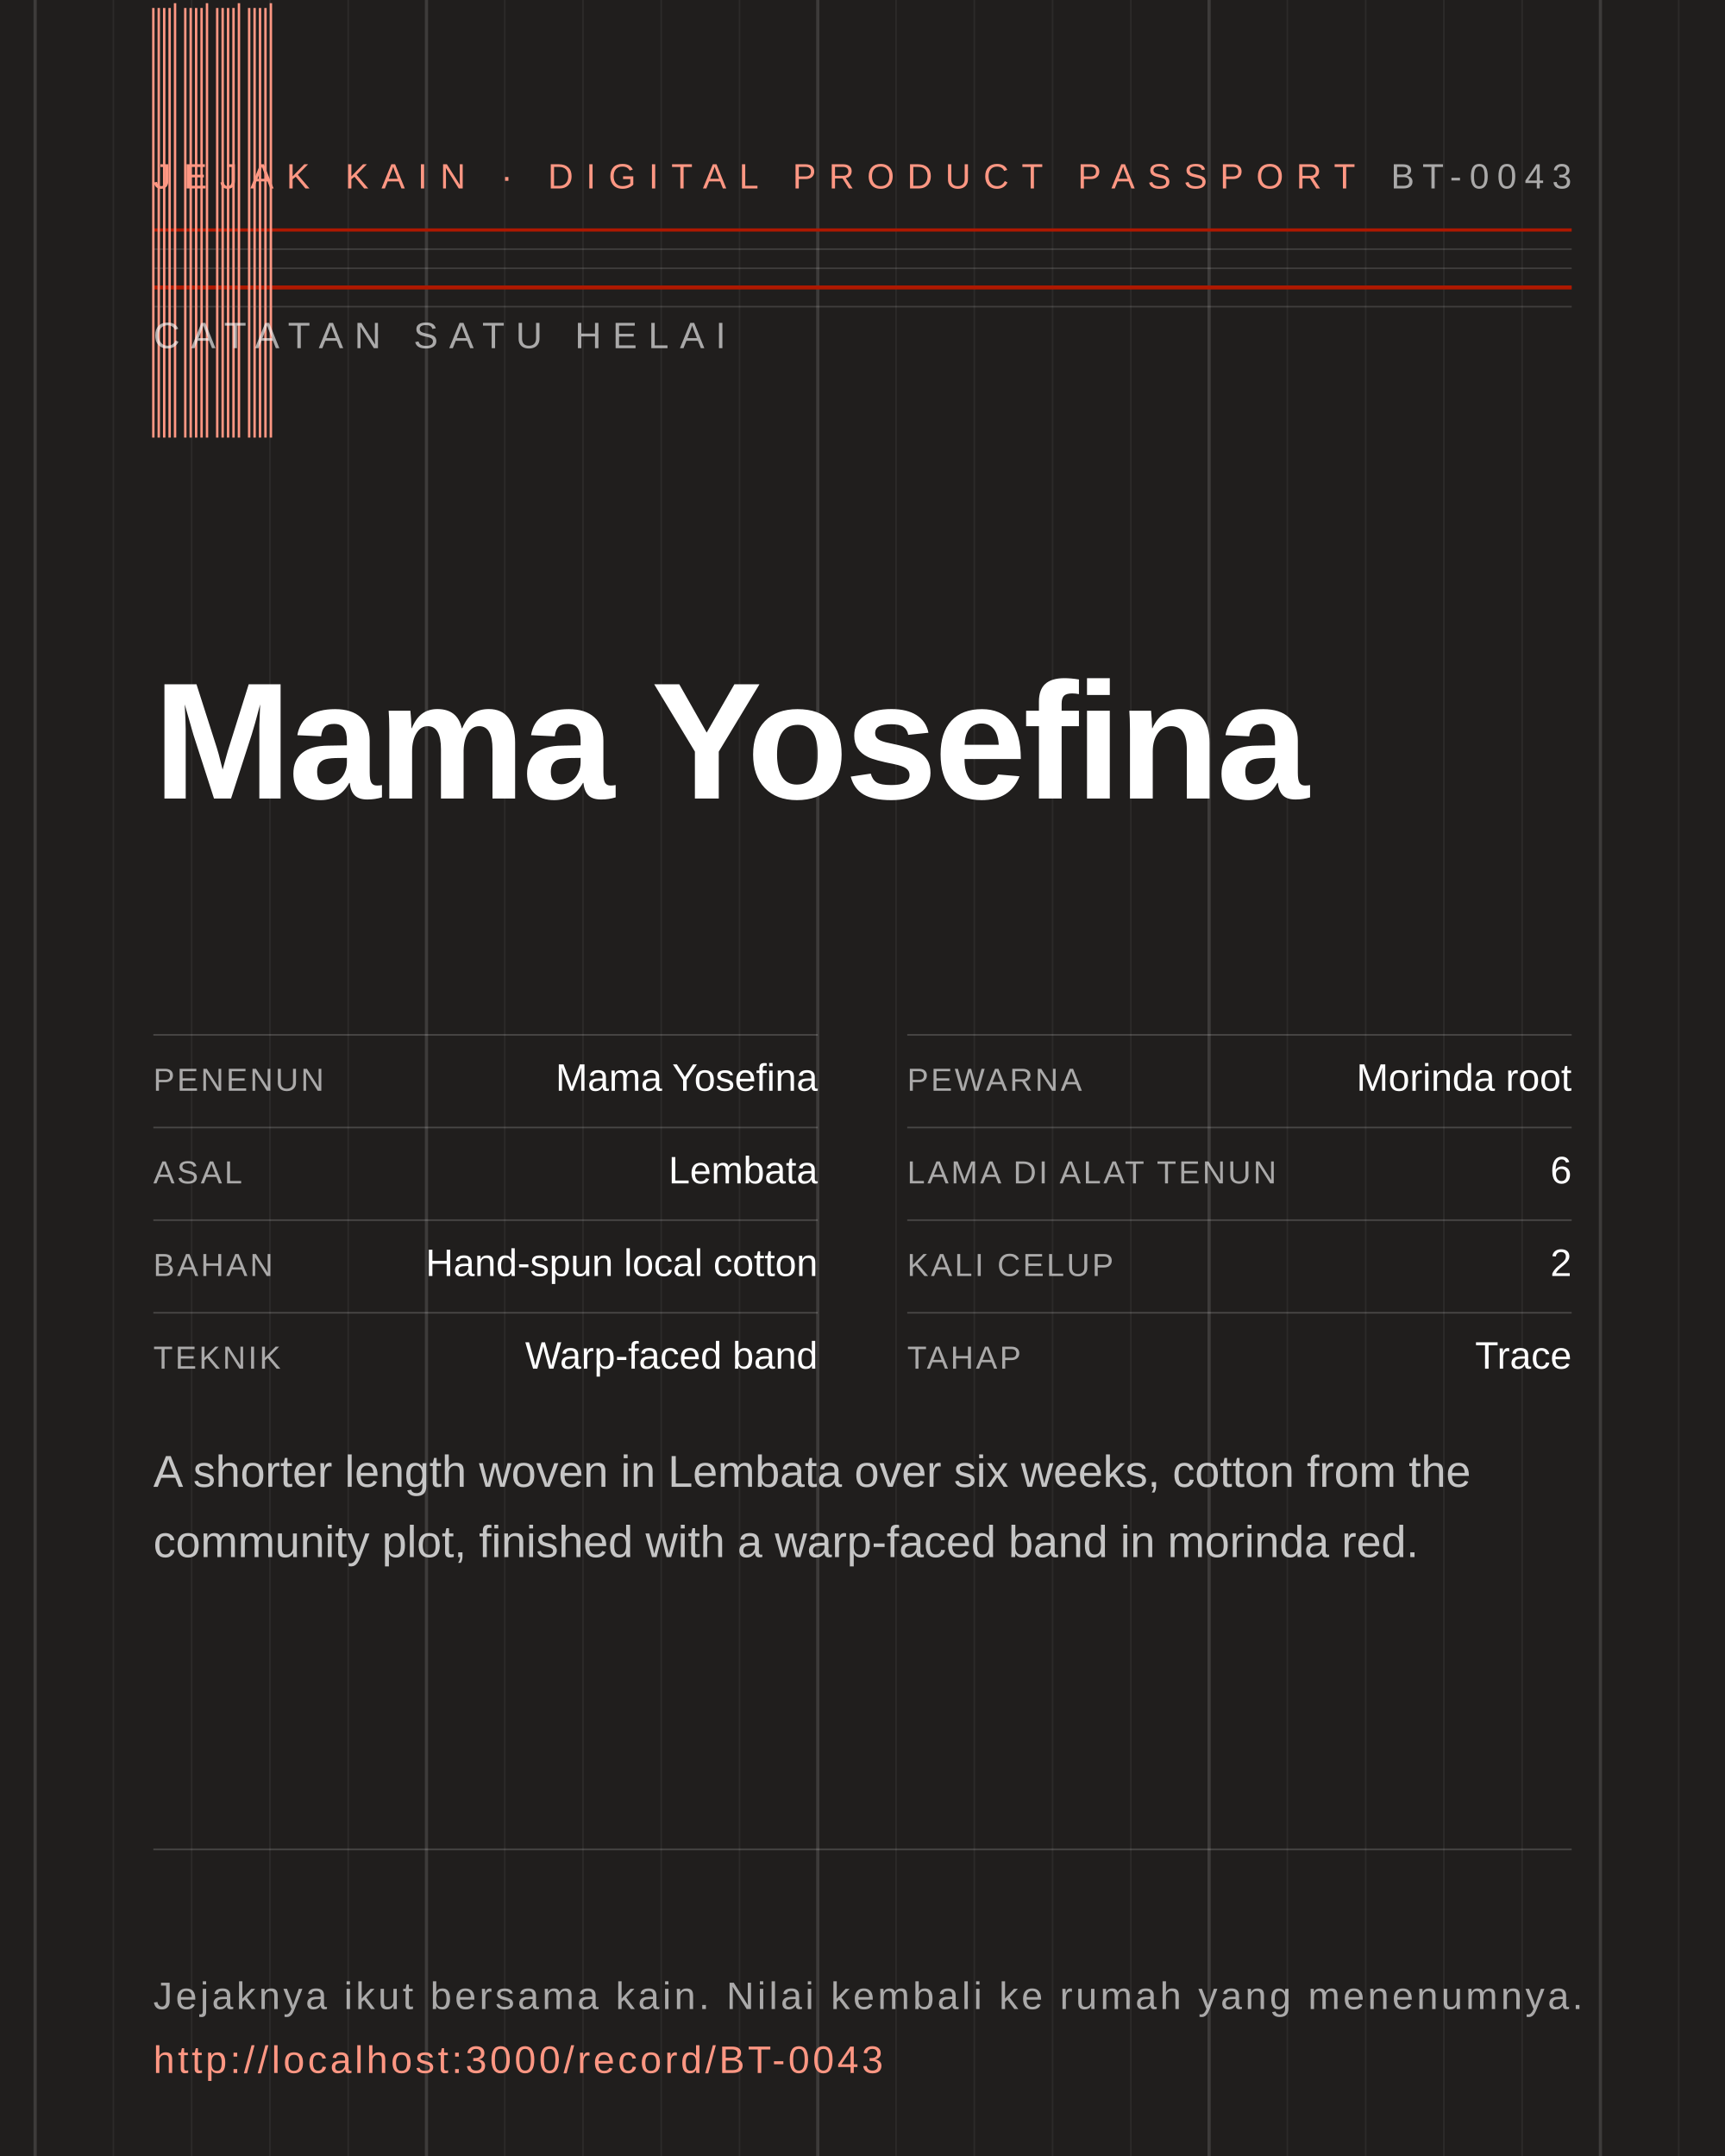
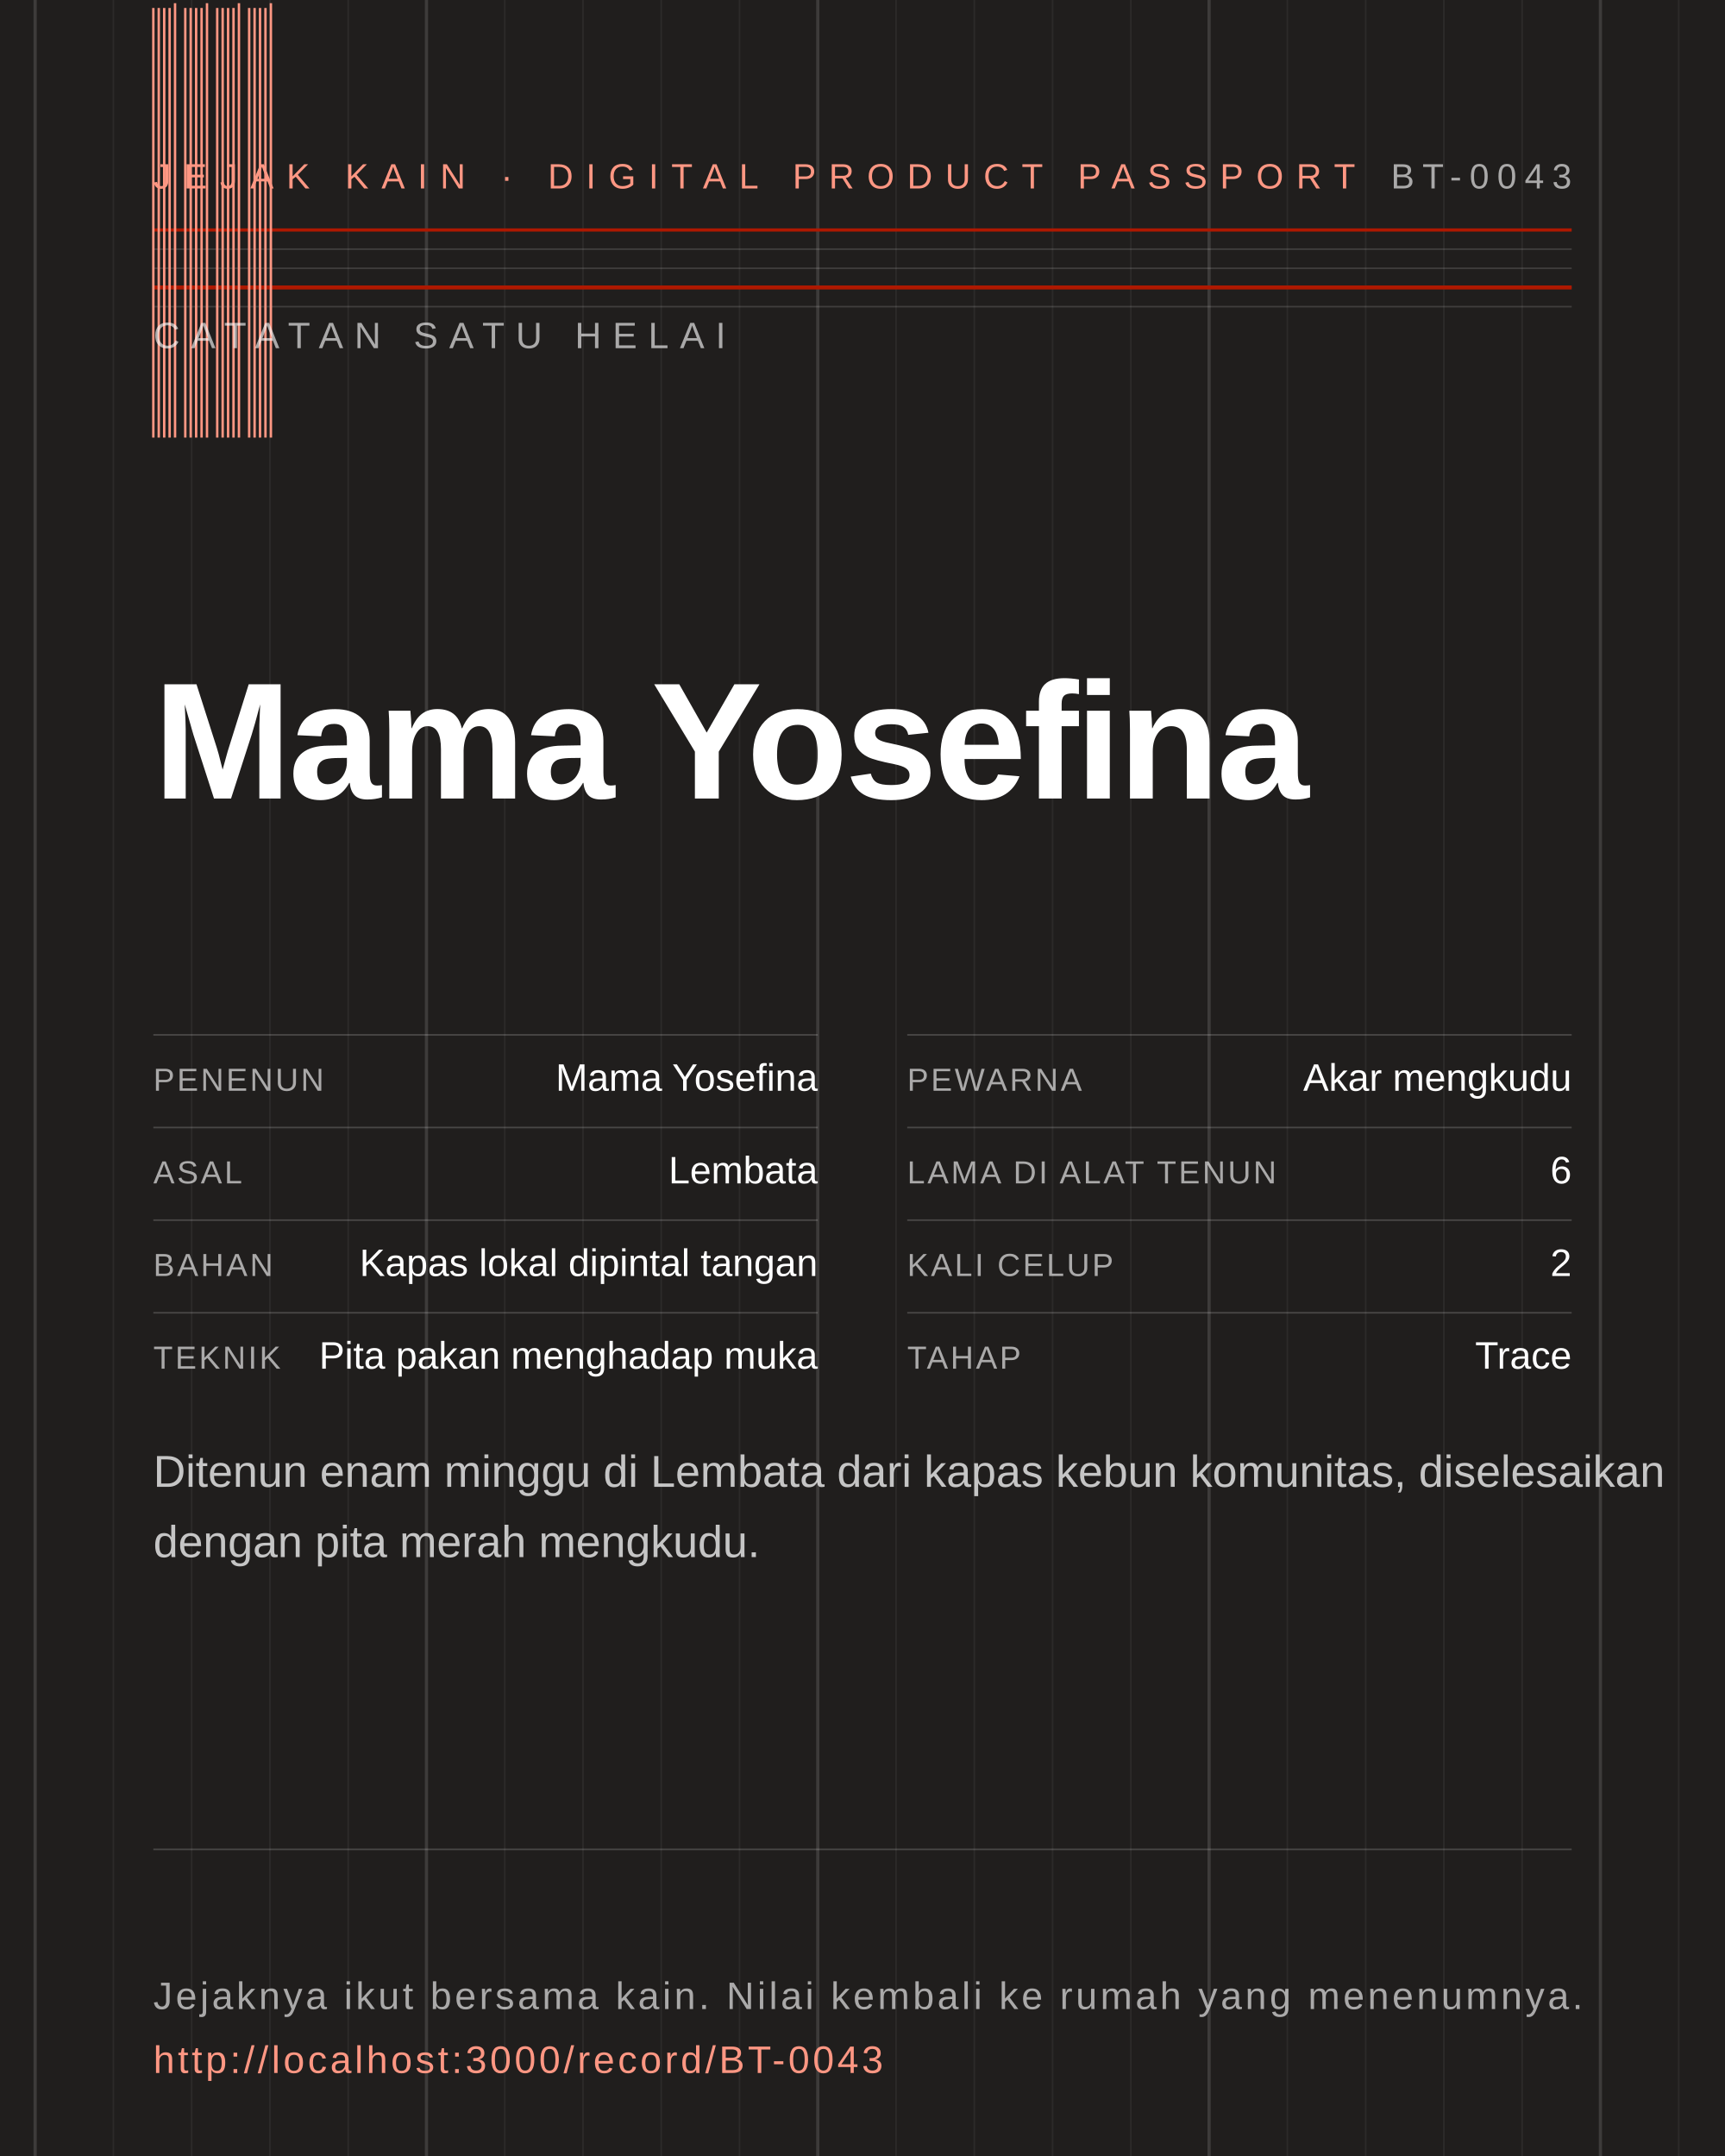
- <svg xmlns="http://www.w3.org/2000/svg" width="1080" height="1350" viewBox="0 0 1080 1350" role="img" aria-label="Cloth no. 0043 · Mama Yosefina">
+ <svg xmlns="http://www.w3.org/2000/svg" width="1080" height="1350" viewBox="0 0 1080 1350" role="img" aria-label="Kain no. 0043 · Mama Yosefina">
  <rect width="1080" height="1350" fill="#201E1D" />
  <g>
    <line x1="22" y1="0" x2="22" y2="1350" stroke="#FFFFFF" stroke-opacity="0.13" stroke-width="2" />
    <line x1="71" y1="0" x2="71" y2="1350" stroke="#FFFFFF" stroke-opacity="0.055" stroke-width="1" />
    <line x1="120" y1="0" x2="120" y2="1350" stroke="#FFFFFF" stroke-opacity="0.055" stroke-width="1" />
    <line x1="169" y1="0" x2="169" y2="1350" stroke="#FFFFFF" stroke-opacity="0.055" stroke-width="1" />
    <line x1="218" y1="0" x2="218" y2="1350" stroke="#FFFFFF" stroke-opacity="0.055" stroke-width="1" />
    <line x1="267" y1="0" x2="267" y2="1350" stroke="#FFFFFF" stroke-opacity="0.13" stroke-width="2" />
    <line x1="316" y1="0" x2="316" y2="1350" stroke="#FFFFFF" stroke-opacity="0.055" stroke-width="1" />
    <line x1="365" y1="0" x2="365" y2="1350" stroke="#FFFFFF" stroke-opacity="0.055" stroke-width="1" />
    <line x1="414" y1="0" x2="414" y2="1350" stroke="#FFFFFF" stroke-opacity="0.055" stroke-width="1" />
    <line x1="463" y1="0" x2="463" y2="1350" stroke="#FFFFFF" stroke-opacity="0.055" stroke-width="1" />
    <line x1="512" y1="0" x2="512" y2="1350" stroke="#FFFFFF" stroke-opacity="0.13" stroke-width="2" />
    <line x1="561" y1="0" x2="561" y2="1350" stroke="#FFFFFF" stroke-opacity="0.055" stroke-width="1" />
    <line x1="610" y1="0" x2="610" y2="1350" stroke="#FFFFFF" stroke-opacity="0.055" stroke-width="1" />
    <line x1="659" y1="0" x2="659" y2="1350" stroke="#FFFFFF" stroke-opacity="0.055" stroke-width="1" />
    <line x1="708" y1="0" x2="708" y2="1350" stroke="#FFFFFF" stroke-opacity="0.055" stroke-width="1" />
    <line x1="757" y1="0" x2="757" y2="1350" stroke="#FFFFFF" stroke-opacity="0.13" stroke-width="2" />
    <line x1="806" y1="0" x2="806" y2="1350" stroke="#FFFFFF" stroke-opacity="0.055" stroke-width="1" />
    <line x1="855" y1="0" x2="855" y2="1350" stroke="#FFFFFF" stroke-opacity="0.055" stroke-width="1" />
    <line x1="904" y1="0" x2="904" y2="1350" stroke="#FFFFFF" stroke-opacity="0.055" stroke-width="1" />
    <line x1="953" y1="0" x2="953" y2="1350" stroke="#FFFFFF" stroke-opacity="0.055" stroke-width="1" />
    <line x1="1002" y1="0" x2="1002" y2="1350" stroke="#FFFFFF" stroke-opacity="0.13" stroke-width="2" />
    <line x1="1051" y1="0" x2="1051" y2="1350" stroke="#FFFFFF" stroke-opacity="0.055" stroke-width="1" />
  </g>
  <text x="96" y="118" font-family="Archivo Narrow, Arial Narrow, Helvetica Neue, Arial, sans-serif" font-size="22" letter-spacing="8" fill="#FF9783">JEJAK KAIN · DIGITAL PRODUCT PASSPORT</text>
  <text x="984" y="118" text-anchor="end" font-family="Archivo Narrow, Arial Narrow, Helvetica Neue, Arial, sans-serif" font-size="22" letter-spacing="5" fill="#FFFFFF" fill-opacity=".62">BT-0043</text>
  <line x1="96" y1="144" x2="984" y2="144" stroke="#AE1800" stroke-width="2" />
  <line x1="96" y1="156" x2="984" y2="156" stroke="#FFFFFF" stroke-opacity=".14" stroke-width="1" />
  <line x1="96" y1="168" x2="984" y2="168" stroke="#FFFFFF" stroke-opacity=".14" stroke-width="1" />
  <line x1="96" y1="180" x2="984" y2="180" stroke="#FFFFFF" stroke-opacity=".14" stroke-width="1" />
  <line x1="96" y1="192" x2="984" y2="192" stroke="#FFFFFF" stroke-opacity=".14" stroke-width="1" />
  <line x1="96" y1="180" x2="984" y2="180" stroke="#AE1800" stroke-width="2.5" />
  <g>
    <line x1="96" y1="5" x2="96" y2="274" stroke="#FF9783" stroke-width="1.5" />
    <line x1="99.4" y1="5" x2="99.4" y2="274" stroke="#FF9783" stroke-width="1.5" />
    <line x1="102.8" y1="5" x2="102.8" y2="274" stroke="#FF9783" stroke-width="1.5" />
    <line x1="106.2" y1="5" x2="106.2" y2="274" stroke="#FF9783" stroke-width="1.5" />
    <line x1="109.6" y1="2" x2="109.6" y2="274" stroke="#FF9783" stroke-width="1.5" />
    <line x1="116" y1="5" x2="116" y2="274" stroke="#FF9783" stroke-width="1.5" />
    <line x1="119.4" y1="5" x2="119.4" y2="274" stroke="#FF9783" stroke-width="1.5" />
    <line x1="122.8" y1="5" x2="122.8" y2="274" stroke="#FF9783" stroke-width="1.5" />
    <line x1="126.2" y1="5" x2="126.2" y2="274" stroke="#FF9783" stroke-width="1.5" />
    <line x1="129.6" y1="2" x2="129.6" y2="274" stroke="#FF9783" stroke-width="1.5" />
    <line x1="136" y1="5" x2="136" y2="274" stroke="#FF9783" stroke-width="1.5" />
    <line x1="139.4" y1="5" x2="139.4" y2="274" stroke="#FF9783" stroke-width="1.5" />
    <line x1="142.8" y1="5" x2="142.8" y2="274" stroke="#FF9783" stroke-width="1.5" />
    <line x1="146.2" y1="5" x2="146.2" y2="274" stroke="#FF9783" stroke-width="1.5" />
    <line x1="149.6" y1="2" x2="149.6" y2="274" stroke="#FF9783" stroke-width="1.5" />
    <line x1="156" y1="5" x2="156" y2="274" stroke="#FF9783" stroke-width="1.5" />
    <line x1="159.4" y1="5" x2="159.4" y2="274" stroke="#FF9783" stroke-width="1.5" />
    <line x1="162.8" y1="5" x2="162.8" y2="274" stroke="#FF9783" stroke-width="1.5" />
    <line x1="166.2" y1="5" x2="166.2" y2="274" stroke="#FF9783" stroke-width="1.5" />
    <line x1="169.6" y1="2" x2="169.6" y2="274" stroke="#FF9783" stroke-width="1.5" />
  </g>
  <text x="96" y="218" font-family="Archivo Narrow, Arial Narrow, Helvetica Neue, Arial, sans-serif" font-size="23" letter-spacing="7" fill="#FFFFFF" fill-opacity=".62">CATATAN SATU HELAI</text>
  <text x="96" y="500" font-family="Hanken Grotesk, Telegraf, Helvetica Neue, Arial, sans-serif" font-weight="900" font-size="104" letter-spacing="-2" fill="#FFFFFF">Mama Yosefina</text>
  <line x1="96" y1="648" x2="512" y2="648" stroke="#FFFFFF" stroke-opacity=".18" />
  <text x="96" y="683" font-family="Archivo Narrow, Arial Narrow, Helvetica Neue, Arial, sans-serif" font-size="20" letter-spacing="1.5" fill="#FFFFFF" fill-opacity=".62">PENENUN</text>
  <text x="512" y="683" text-anchor="end" font-family="Archivo Narrow, Arial Narrow, Helvetica Neue, Arial, sans-serif" font-size="24" fill="#FFFFFF">Mama Yosefina</text>
  <line x1="96" y1="706" x2="512" y2="706" stroke="#FFFFFF" stroke-opacity=".18" />
  <text x="96" y="741" font-family="Archivo Narrow, Arial Narrow, Helvetica Neue, Arial, sans-serif" font-size="20" letter-spacing="1.5" fill="#FFFFFF" fill-opacity=".62">ASAL</text>
  <text x="512" y="741" text-anchor="end" font-family="Archivo Narrow, Arial Narrow, Helvetica Neue, Arial, sans-serif" font-size="24" fill="#FFFFFF">Lembata</text>
  <line x1="96" y1="764" x2="512" y2="764" stroke="#FFFFFF" stroke-opacity=".18" />
  <text x="96" y="799" font-family="Archivo Narrow, Arial Narrow, Helvetica Neue, Arial, sans-serif" font-size="20" letter-spacing="1.5" fill="#FFFFFF" fill-opacity=".62">BAHAN</text>
-   <text x="512" y="799" text-anchor="end" font-family="Archivo Narrow, Arial Narrow, Helvetica Neue, Arial, sans-serif" font-size="24" fill="#FFFFFF">Hand-spun local cotton</text>
+   <text x="512" y="799" text-anchor="end" font-family="Archivo Narrow, Arial Narrow, Helvetica Neue, Arial, sans-serif" font-size="24" fill="#FFFFFF">Kapas lokal dipintal tangan</text>
  <line x1="96" y1="822" x2="512" y2="822" stroke="#FFFFFF" stroke-opacity=".18" />
  <text x="96" y="857" font-family="Archivo Narrow, Arial Narrow, Helvetica Neue, Arial, sans-serif" font-size="20" letter-spacing="1.5" fill="#FFFFFF" fill-opacity=".62">TEKNIK</text>
-   <text x="512" y="857" text-anchor="end" font-family="Archivo Narrow, Arial Narrow, Helvetica Neue, Arial, sans-serif" font-size="24" fill="#FFFFFF">Warp-faced band</text>
+   <text x="512" y="857" text-anchor="end" font-family="Archivo Narrow, Arial Narrow, Helvetica Neue, Arial, sans-serif" font-size="24" fill="#FFFFFF">Pita pakan menghadap muka</text>
  <line x1="568" y1="648" x2="984" y2="648" stroke="#FFFFFF" stroke-opacity=".18" />
  <text x="568" y="683" font-family="Archivo Narrow, Arial Narrow, Helvetica Neue, Arial, sans-serif" font-size="20" letter-spacing="1.5" fill="#FFFFFF" fill-opacity=".62">PEWARNA</text>
-   <text x="984" y="683" text-anchor="end" font-family="Archivo Narrow, Arial Narrow, Helvetica Neue, Arial, sans-serif" font-size="24" fill="#FFFFFF">Morinda root</text>
+   <text x="984" y="683" text-anchor="end" font-family="Archivo Narrow, Arial Narrow, Helvetica Neue, Arial, sans-serif" font-size="24" fill="#FFFFFF">Akar mengkudu</text>
  <line x1="568" y1="706" x2="984" y2="706" stroke="#FFFFFF" stroke-opacity=".18" />
  <text x="568" y="741" font-family="Archivo Narrow, Arial Narrow, Helvetica Neue, Arial, sans-serif" font-size="20" letter-spacing="1.5" fill="#FFFFFF" fill-opacity=".62">LAMA DI ALAT TENUN</text>
  <text x="984" y="741" text-anchor="end" font-family="Archivo Narrow, Arial Narrow, Helvetica Neue, Arial, sans-serif" font-size="24" fill="#FFFFFF">6</text>
  <line x1="568" y1="764" x2="984" y2="764" stroke="#FFFFFF" stroke-opacity=".18" />
  <text x="568" y="799" font-family="Archivo Narrow, Arial Narrow, Helvetica Neue, Arial, sans-serif" font-size="20" letter-spacing="1.5" fill="#FFFFFF" fill-opacity=".62">KALI CELUP</text>
  <text x="984" y="799" text-anchor="end" font-family="Archivo Narrow, Arial Narrow, Helvetica Neue, Arial, sans-serif" font-size="24" fill="#FFFFFF">2</text>
  <line x1="568" y1="822" x2="984" y2="822" stroke="#FFFFFF" stroke-opacity=".18" />
  <text x="568" y="857" font-family="Archivo Narrow, Arial Narrow, Helvetica Neue, Arial, sans-serif" font-size="20" letter-spacing="1.5" fill="#FFFFFF" fill-opacity=".62">TAHAP</text>
  <text x="984" y="857" text-anchor="end" font-family="Archivo Narrow, Arial Narrow, Helvetica Neue, Arial, sans-serif" font-size="24" fill="#FFFFFF">Trace</text>
-   <text x="96" y="931" font-family="Archivo Narrow, Arial Narrow, Helvetica Neue, Arial, sans-serif" font-size="28" fill="#FFFFFF" fill-opacity=".74">A shorter length woven in Lembata over six weeks, cotton from the</text>
-   <text x="96" y="975" font-family="Archivo Narrow, Arial Narrow, Helvetica Neue, Arial, sans-serif" font-size="28" fill="#FFFFFF" fill-opacity=".74">community plot, finished with a warp-faced band in morinda red.</text>
+   <text x="96" y="931" font-family="Archivo Narrow, Arial Narrow, Helvetica Neue, Arial, sans-serif" font-size="28" fill="#FFFFFF" fill-opacity=".74">Ditenun enam minggu di Lembata dari kapas kebun komunitas, diselesaikan</text>
+   <text x="96" y="975" font-family="Archivo Narrow, Arial Narrow, Helvetica Neue, Arial, sans-serif" font-size="28" fill="#FFFFFF" fill-opacity=".74">dengan pita merah mengkudu.</text>
  <line x1="96" y1="1158" x2="984" y2="1158" stroke="#FFFFFF" stroke-opacity=".18" />
  <text x="96" y="1258" font-family="Archivo Narrow, Arial Narrow, Helvetica Neue, Arial, sans-serif" font-size="24" letter-spacing="2" fill="#FFFFFF" fill-opacity=".62">Jejaknya ikut bersama kain. Nilai kembali ke rumah yang menenumnya.</text>
  <text x="96" y="1298" font-family="Archivo Narrow, Arial Narrow, Helvetica Neue, Arial, sans-serif" font-size="24" letter-spacing="2" fill="#FF9783">http://localhost:3000/record/BT-0043</text>
</svg>
